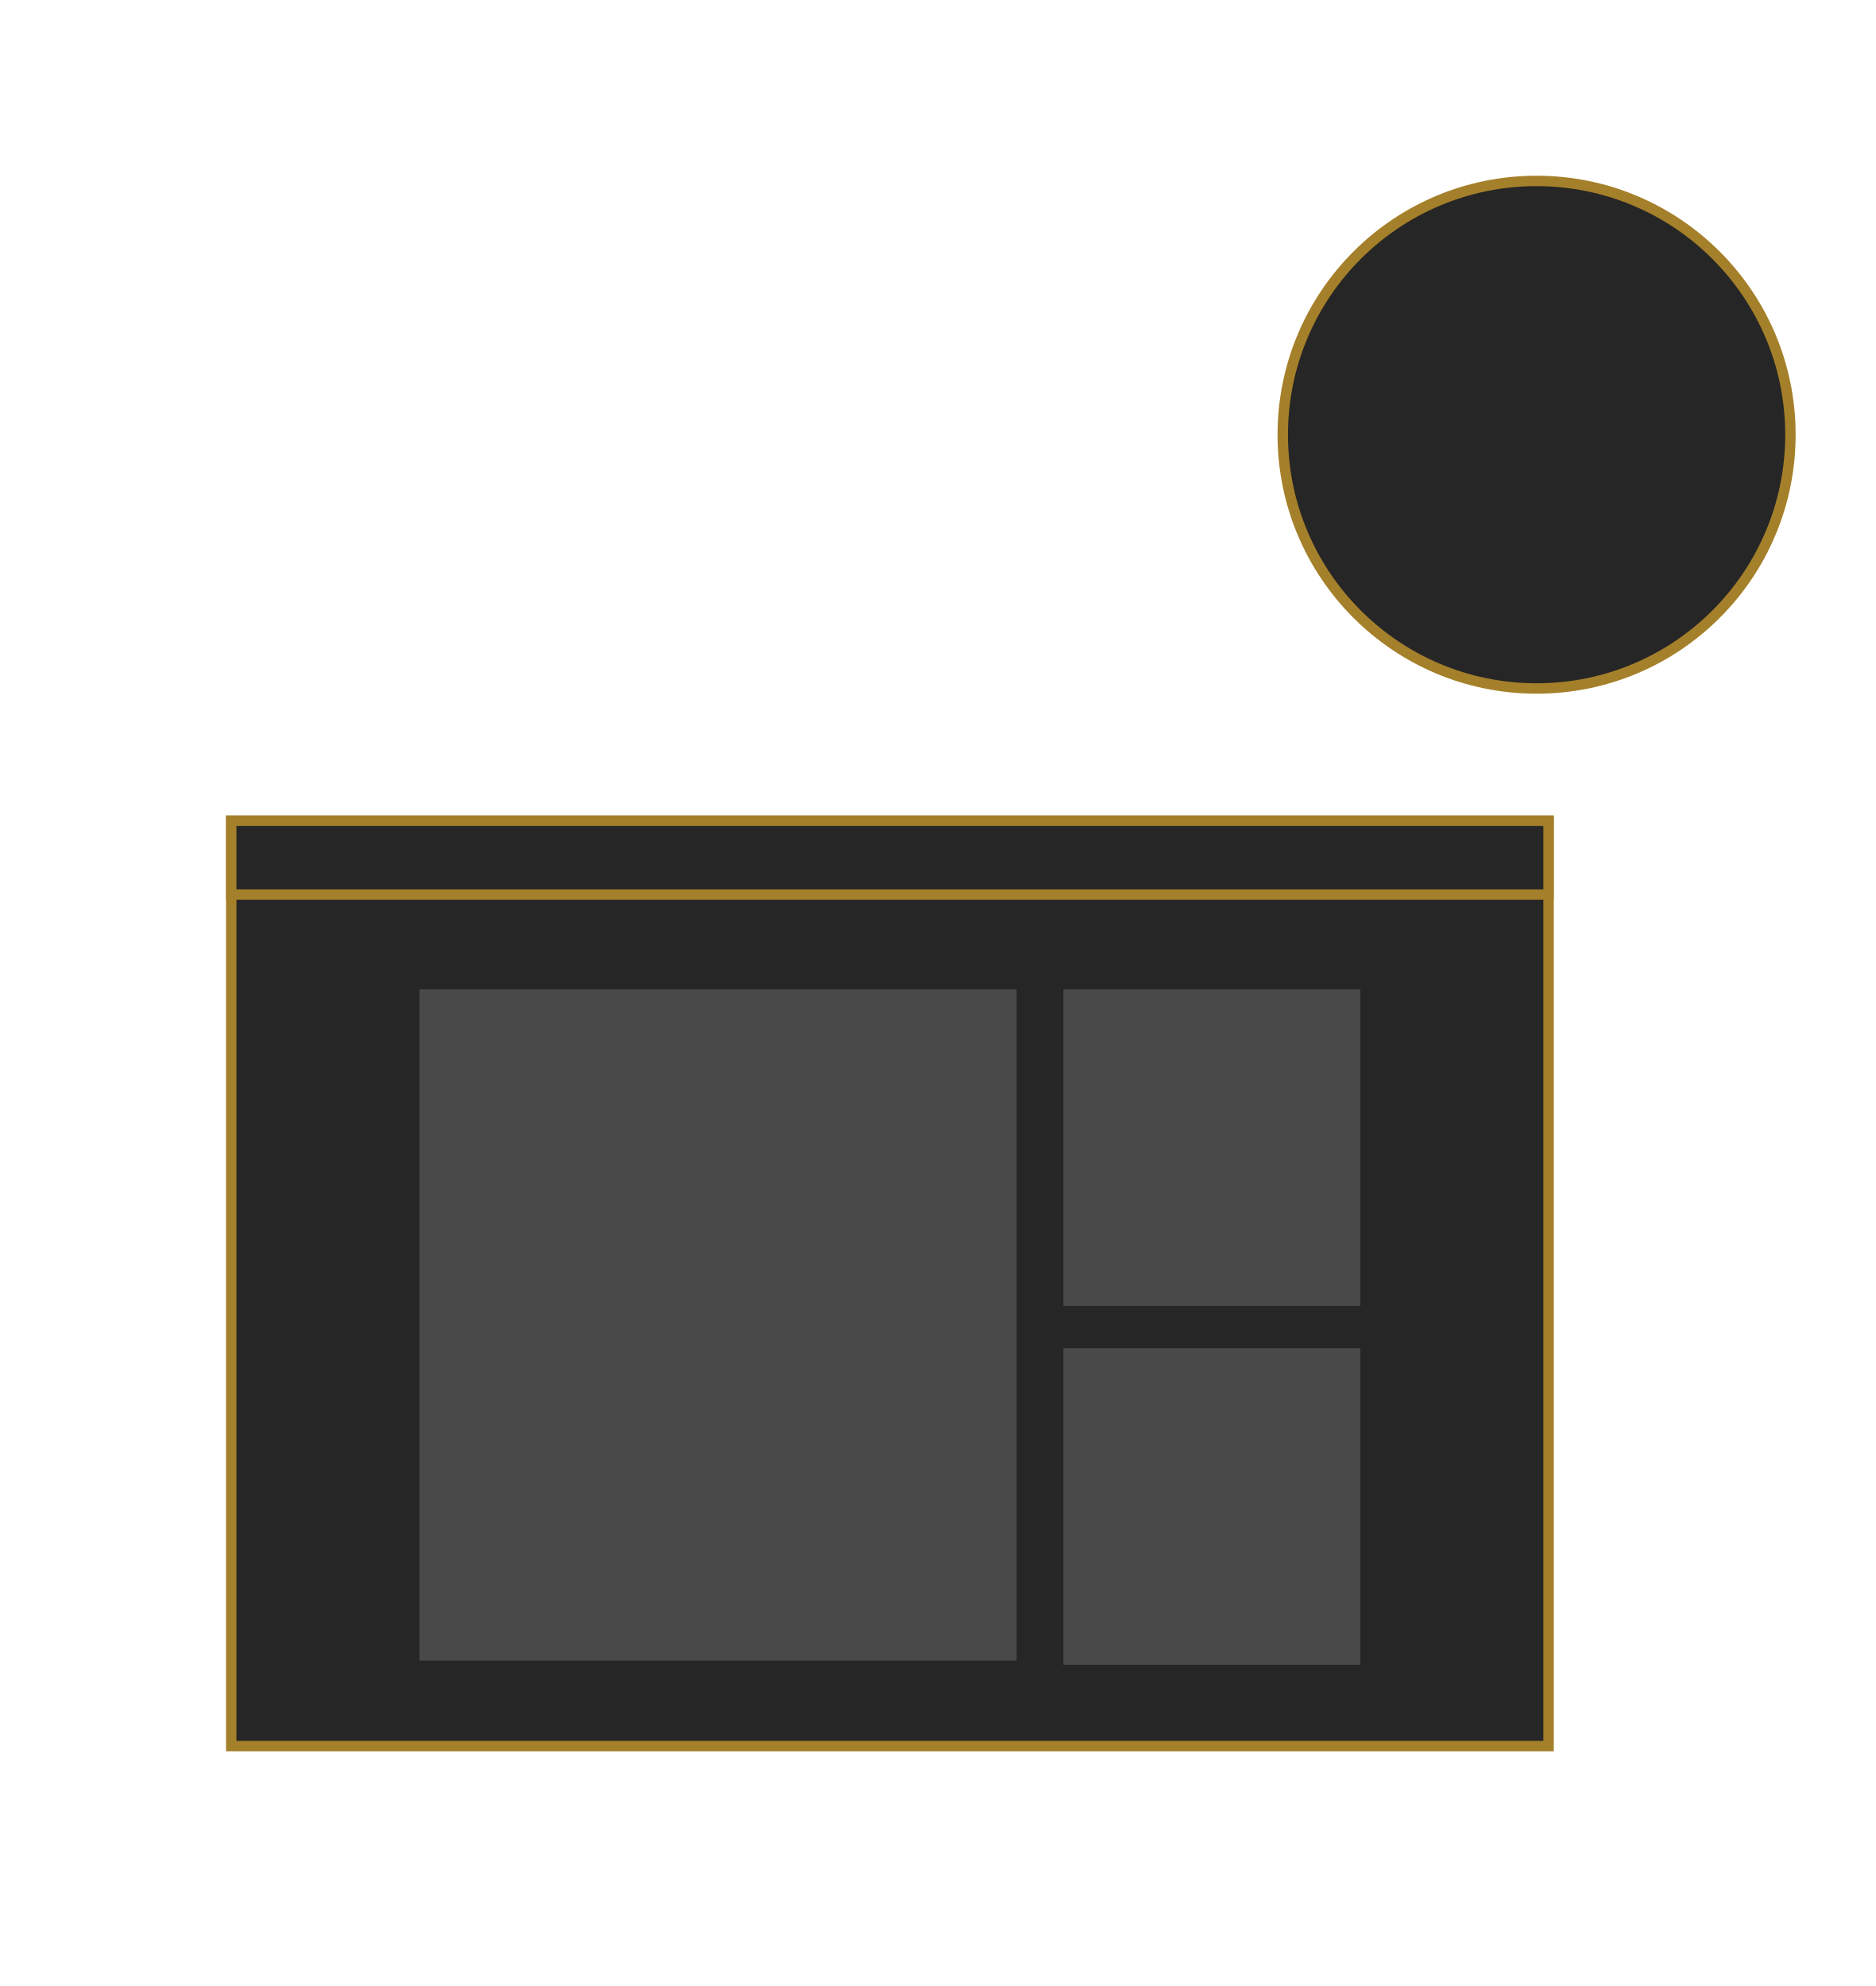
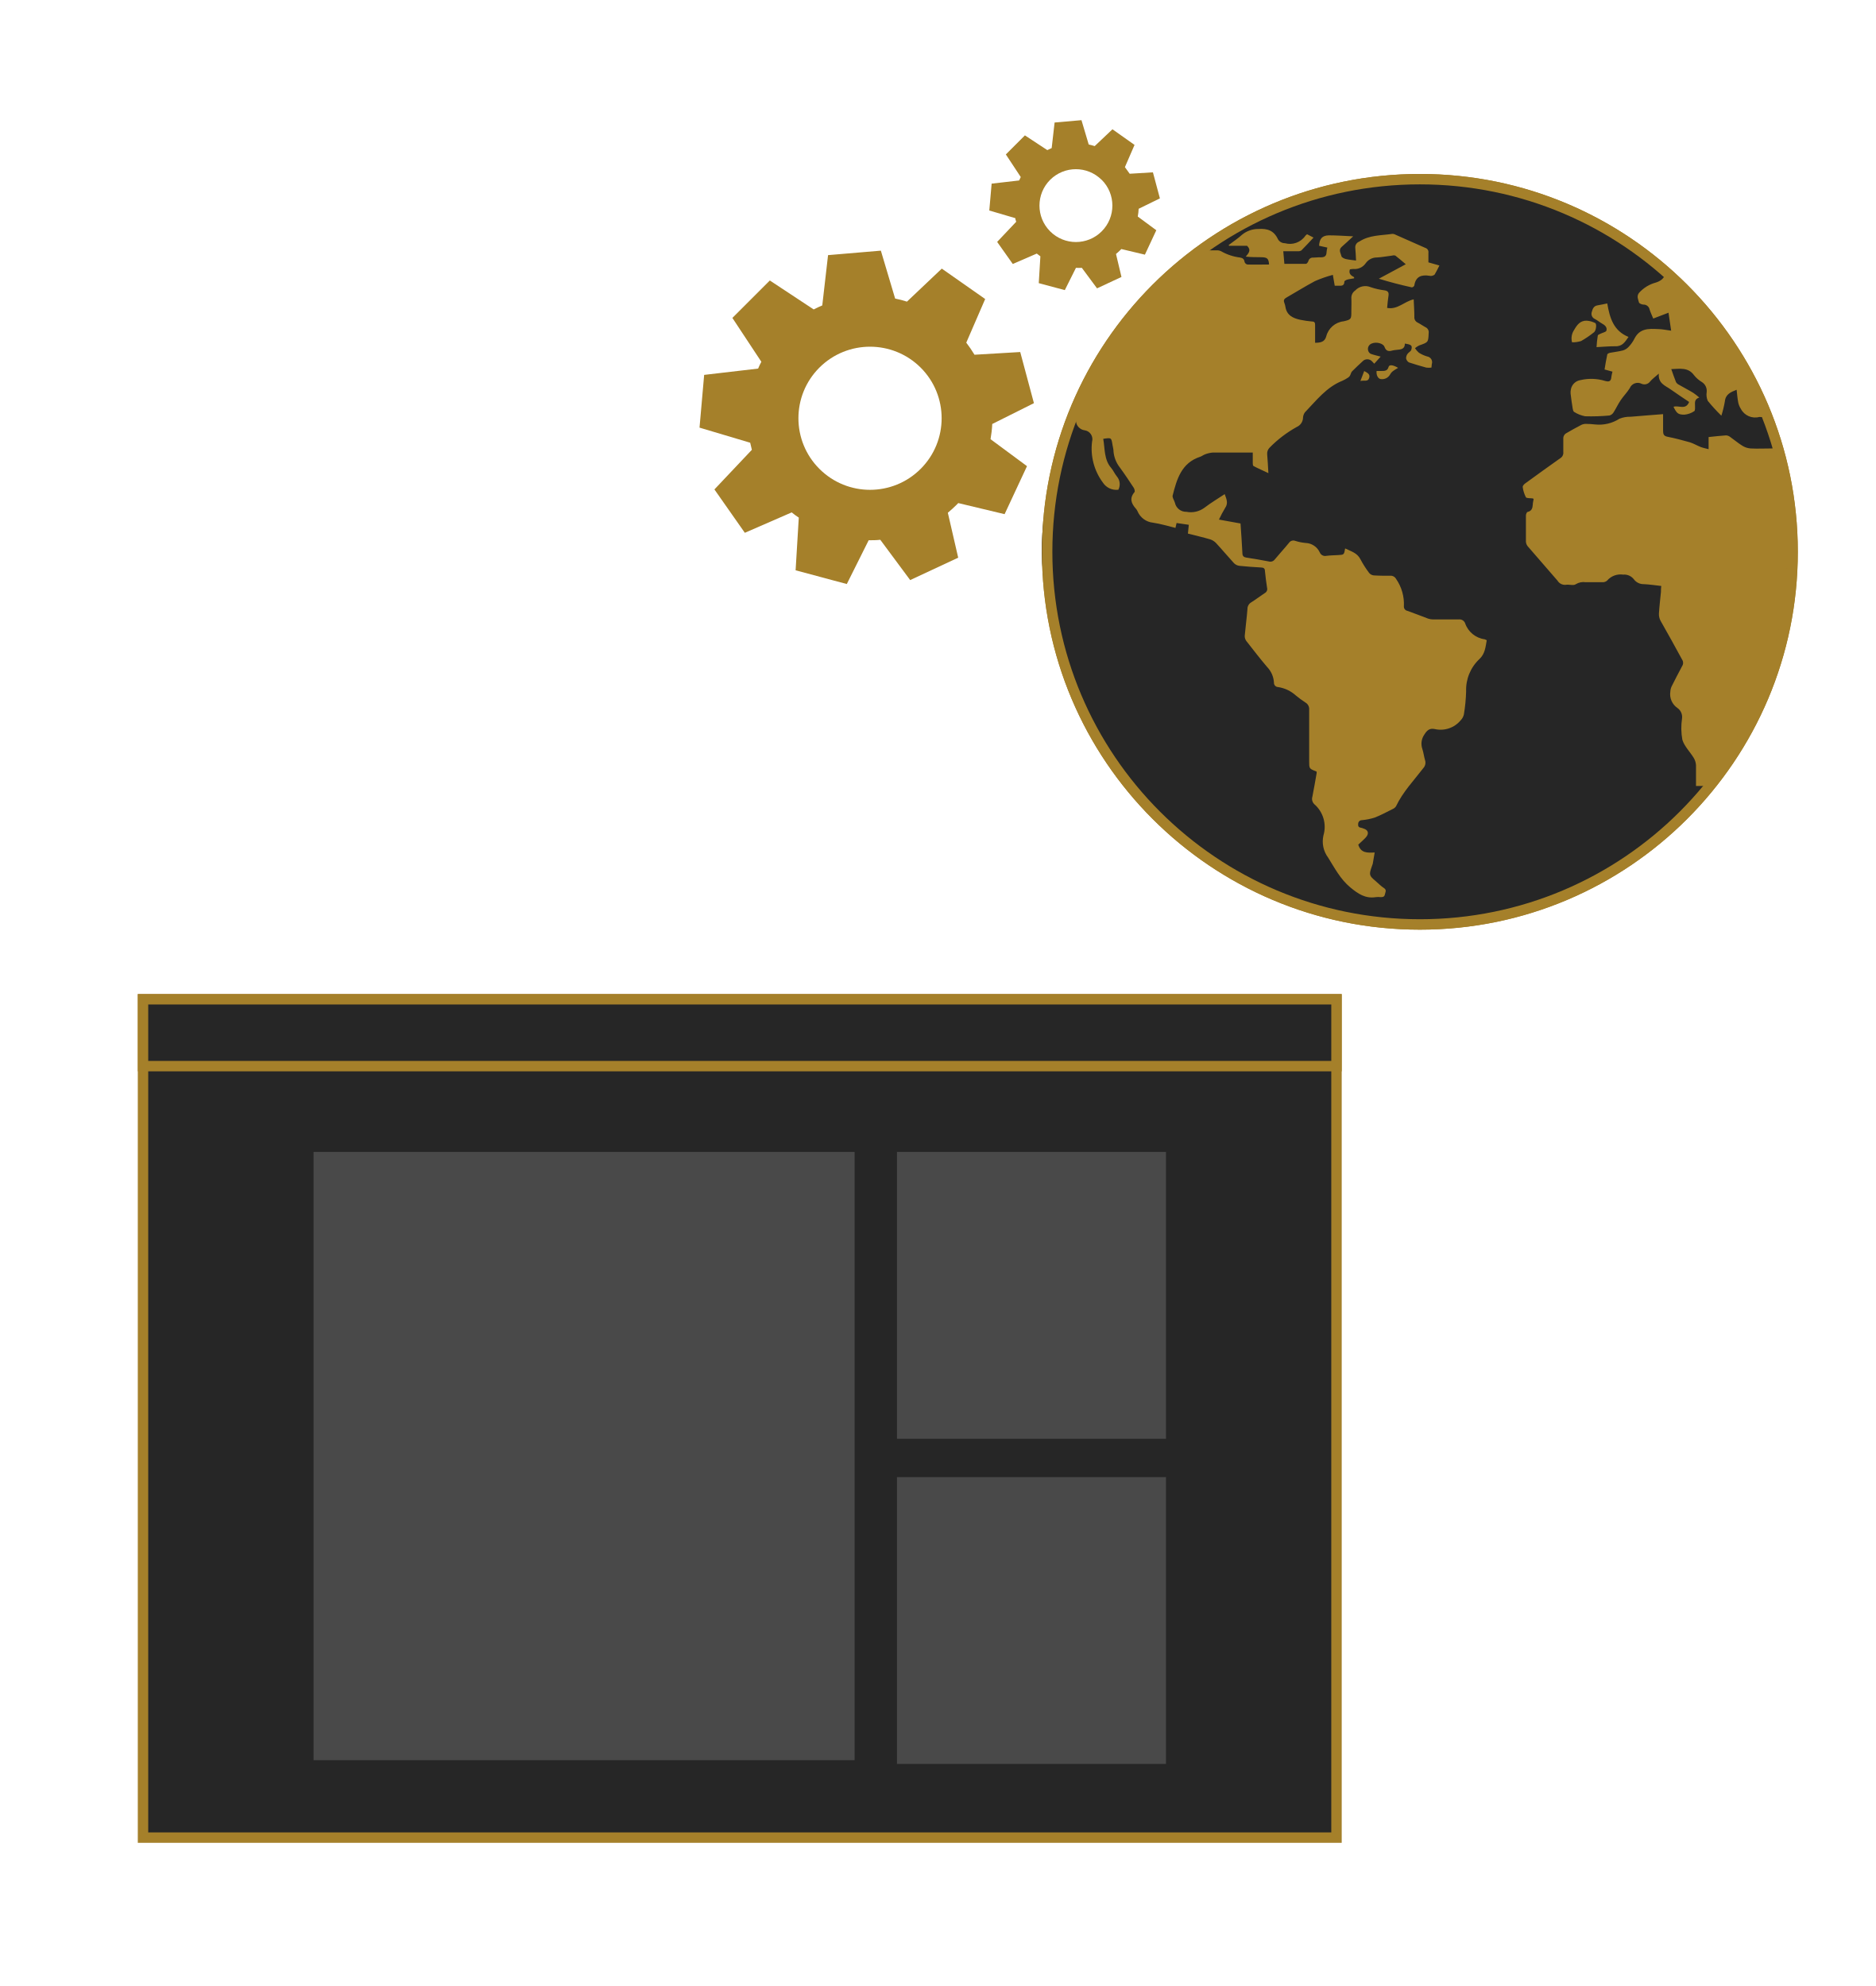
<svg xmlns="http://www.w3.org/2000/svg" viewBox="0 0 360.18 381.43">
  <g data-name="Comp 1">
-     <circle cx="295.05" cy="83.49" r="48.74" fill="#262626" stroke="#a5802a" stroke-miterlimit="10" stroke-width="2" />
-     <path fill="#262626" stroke="#a5802a" stroke-miterlimit="10" stroke-width="2" d="M44.4 157.64h252.95v177.71H44.4z" />
-     <path fill="#262626" stroke="#a5802a" stroke-miterlimit="10" stroke-width="2" d="M44.4 157.64h252.95v14.17H44.4z" />
-     <path fill="#494949" d="M80.54 190h114.67v128.94H80.54zM204.19 190h57.02v60.81h-57.02zM204.19 258.94h57.02v60.81h-57.02z" />
+     <path d="M185.54 65.81l3.63-8.38-8.33-5.84-6.69 6.34a20.48 20.48 0 0 0-2.27-.59l-2.74-9.2L159 49l-1.11 9.66c-.56.23-1.11.49-1.65.77l-8.42-5.56-7.19 7.19 5.56 8.42c-.23.43-.43.87-.62 1.31L135.21 72l-.89 10.13 9.73 2.9c.1.45.2.91.32 1.36L137.18 94l5.84 8.33 9-3.92c.44.36.9.71 1.36 1l-.61 10.12 9.83 2.64 4.2-8.41c.75 0 1.49 0 2.23-.09l5.74 7.74 9.22-4.3-1.99-8.63c.58-.49 1.15-1 1.7-1.55l.3-.31 8.9 2.13 4.3-9.22-7-5.18a23.94 23.94 0 0 0 .33-2.92l8-4-2.63-9.82-8.78.52a24.84 24.84 0 0 0-1.58-2.32zm-8.76 4.79a13.75 13.75 0 1 1-19.44 0 13.78 13.78 0 0 1 19.44 0zM216 32.1l1.85-4.27-4.24-3-3.41 3.23c-.38-.12-.76-.22-1.15-.31l-1.39-4.67-5.16.45-.56 4.91q-.43.18-.84.39L196.8 26l-3.66 3.66L196 34c-.11.22-.21.44-.31.66l-5.28.61-.45 5.16 5 1.47c0 .23.1.46.17.69l-3.66 3.87 3 4.24 4.61-2c.23.19.46.36.69.53l-.31 5.15 5 1.34 2.14-4.28a10.57 10.57 0 0 0 1.13 0l2.92 3.94 4.69-2.19-1.05-4.41c.3-.25.59-.51.87-.79l.15-.16 4.53 1.08 2.19-4.69-3.56-2.63a10.62 10.62 0 0 0 .17-1.49l4.08-2-1.34-5-4.46.27q-.5-.7-.92-1.27zm-4.46 2.43a7 7 0 1 1-9.89 0 7 7 0 0 1 9.87 0z" fill="#a5802a" />
+     <circle cx="272.64" cy="105.98" r="71.57" fill="#a5802a" stroke="#a5802a" stroke-miterlimit="10" stroke-width="2" />
+     <path d="M341.34 85.34h-.09c-.11-.29-.21-.58-.32-.88-.44-1.27-.89-2.54-1.31-3.82-.14-.41-.34-.62-.8-.56s-.7 0-1 0a3.09 3.09 0 0 1-3.54-1.54 3.72 3.72 0 0 1-.5-1.18c-.16-.8-.22-1.62-.32-2.5-1.12.45-2.12.83-2.26 2.24a20.45 20.45 0 0 1-.67 2.74 35 35 0 0 1-2.61-2.85 3 3 0 0 1-.21-1.68 2 2 0 0 0-.93-1.94 5.5 5.5 0 0 1-1.49-1.3c-1.14-1.58-2.74-1.23-4.38-1.18.32.87.58 1.7.91 2.5a1.36 1.36 0 0 0 .57.51c.91.53 1.85 1 2.76 1.56a11.35 11.35 0 0 1 1.14.89c-.9.29-.85.9-.82 1.52 0 .38.05 1-.15 1.1a4 4 0 0 1-1.9.67c-1.22 0-1.47-.28-2.08-1.51.95-.36 2.34.72 3-.93-1.2-.81-2.41-1.6-3.59-2.44-1-.71-2.39-1.11-2.23-3-.72.64-1.24 1-1.68 1.52a1.34 1.34 0 0 1-1.62.43 1.65 1.65 0 0 0-2.28.84c-.51.83-1.22 1.53-1.76 2.34s-.87 1.56-1.35 2.31a1.33 1.33 0 0 1-.78.6 38.36 38.36 0 0 1-4.67.15 6.07 6.07 0 0 1-2.11-.83c-.16-.07-.24-.39-.28-.61-.16-1-.3-1.93-.41-2.91a2.73 2.73 0 0 1 .06-.85 2.21 2.21 0 0 1 1.85-1.75 9.05 9.05 0 0 1 4.74.17c.82.23 1.12 0 1.18-.79a9.58 9.58 0 0 1 .21-1l-1.52-.42c.17-1 .31-1.92.52-2.86 0-.15.33-.3.52-.34.83-.16 1.68-.24 2.5-.46a2.44 2.44 0 0 0 1.11-.71 6.55 6.55 0 0 0 1.11-1.59c1-1.94 2.71-1.89 4.47-1.8.83 0 1.65.2 2.56.31-.19-1.24-.34-2.3-.51-3.45l-2.93 1.12c-.25-.62-.52-1.16-.7-1.74a1.17 1.17 0 0 0-1.18-.94c-.31 0-.83-.22-.87-.43-.13-.57-.48-1.14 0-1.8a6.61 6.61 0 0 1 3.24-2 3.31 3.31 0 0 0 1.23-.66c.89-1 .84-1.24-.2-2.13A70.68 70.68 0 0 0 281 34.88c-1-.12-2.05-.21-3.07-.31h-11.52a72.3 72.3 0 0 0-35.51 13.29v.22h2.63a1.85 1.85 0 0 1 .92.16 9.67 9.67 0 0 0 3.65 1.22c.5.09.8.27.87.83a.75.75 0 0 0 .53.51c1.39.05 2.79 0 4.18 0-.08-1.12-.33-1.38-1.47-1.4s-2 0-3-.11c.52-.66 1.12-1.23.25-2.08H236l-.07-.15c.87-.66 1.78-1.26 2.59-2a4.85 4.85 0 0 1 3.1-1.08c1.75-.13 3 .31 3.76 1.95a1.51 1.51 0 0 0 1.34.78 3.6 3.6 0 0 0 3.94-1.44c.07-.11.2-.17.32-.28l1.24.64c-.79.84-1.54 1.68-2.34 2.47a1.18 1.18 0 0 1-.75.15h-2.72c.08.9.14 1.67.21 2.42h4.15c.16 0 .39-.32.46-.53a.86.86 0 0 1 .94-.66c.48 0 .95-.09 1.43-.06.7 0 1.1-.19 1.12-1a5 5 0 0 1 .15-.87l-1.59-.35c.09-1.35.58-1.95 1.85-2 1.49 0 3 .11 4.7.19-.83.76-1.47 1.4-2.18 2s-.19 1.23-.07 1.82c.05.23.5.45.8.53.61.15 1.25.19 2 .3-.05-.88-.06-1.69-.15-2.49a1.17 1.17 0 0 1 .77-1.15c1.95-1.28 4.18-1.16 6.33-1.48a1.31 1.31 0 0 1 .68.18c1.89.83 3.76 1.68 5.65 2.5a.85.85 0 0 1 .62.95v1.84l2.11.6c-.31.6-.57 1.17-.89 1.7-.09.15-.33.22-.51.28a1 1 0 0 1-.48 0c-1.53-.25-2.68.1-2.94 1.87a.58.58 0 0 1-.48.35c-2.1-.46-4.19-1-6.33-1.66l5.17-2.78c-.71-.6-1.33-1.15-2-1.66a1 1 0 0 0-.61 0c-1 .11-1.93.31-2.91.36a2.59 2.59 0 0 0-2.16 1.09 2.58 2.58 0 0 1-2.38 1.12 3.61 3.61 0 0 0-.67.08c-.28.81.21 1.18.81 1.5v.22c-.44.08-.88.12-1.3.24-.22.06-.57.25-.57.38 0 .79-.49.82-1.06.8h-.79c-.11-.66-.22-1.3-.36-2.09a24 24 0 0 0-3.44 1.2c-1.87 1-3.66 2.12-5.49 3.17-.42.24-.58.49-.39 1a3.44 3.44 0 0 1 .21.76c.25 1.64 1.46 2.2 2.86 2.5a19.4 19.4 0 0 0 2.27.33c.45 0 .58.23.57.65v3.43c1 0 1.85-.13 2.14-1.23a3.88 3.88 0 0 1 3.33-2.89c1.52-.34 1.49-.45 1.49-2 0-.82.05-1.65 0-2.46a1.69 1.69 0 0 1 .73-1.45 2.67 2.67 0 0 1 3-.64 12.88 12.88 0 0 0 2.63.6c.75.11.87.47.76 1.13s-.17 1.46-.25 2.25c2 .38 3.29-1.24 5.1-1.65.05 1.14.13 2.25.13 3.37a1.08 1.08 0 0 0 .61 1.08c.52.27 1 .62 1.5.89a1.05 1.05 0 0 1 .64 1.13c-.08 1.78-.06 1.77-1.84 2.39a4.13 4.13 0 0 0-.79.52 3.77 3.77 0 0 0 .75.87 6.17 6.17 0 0 0 1.59.72 1.12 1.12 0 0 1 .89 1.47 5.77 5.77 0 0 0-.07.67 4 4 0 0 1-1 0c-1.12-.31-2.24-.64-3.33-1a1.15 1.15 0 0 1-.54-.79 1.46 1.46 0 0 1 .29-.86c.2-.28.63-.47.71-.77.25-.84 0-1-1.23-1.19 0 1.13-.83 1.12-1.63 1.21a5.06 5.06 0 0 0-.78.12c-.73.22-1.21.11-1.51-.71-.23-.66-1.56-1-2.4-.65a1.11 1.11 0 0 0-.72 1.41 1 1 0 0 0 .47.58c.59.22 1.21.35 1.92.54l-1.23 1.36c-.16-.17-.28-.31-.41-.43a1.24 1.24 0 0 0-1.86 0c-.67.63-1.36 1.25-2 1.91-.2.21-.24.55-.39.81a1 1 0 0 1-.35.37 7.13 7.13 0 0 1-1.11.62c-3.07 1.22-5 3.79-7.2 6.07a2 2 0 0 0-.37 1.17A2 2 0 0 1 249 82a22.72 22.72 0 0 0-5.24 4 1.6 1.6 0 0 0-.44 1.27c.1 1.12.15 2.26.23 3.6-1-.49-2-.9-2.86-1.37-.12-.06-.14-.38-.14-.58v-2h-7.73a5.22 5.22 0 0 0-1.43.34c-.32.11-.6.35-.92.46-3.61 1.17-4.5 4.29-5.3 7.44-.1.4.3.92.43 1.39a2.2 2.2 0 0 0 2.23 1.75 4.38 4.38 0 0 0 3.45-.79c1.21-.93 2.53-1.71 3.88-2.61.34.93.73 1.73.09 2.65a23.26 23.26 0 0 0-1.19 2.24l4.14.75c.13 1.93.27 3.8.36 5.68 0 .59.26.8.84.89 1.41.2 2.81.45 4.22.72a1.06 1.06 0 0 0 1.17-.4c.89-1.08 1.85-2.1 2.73-3.19a1 1 0 0 1 1.16-.37 9.32 9.32 0 0 0 2 .41 3.11 3.11 0 0 1 2.74 1.82 1.11 1.11 0 0 0 1.29.65c.73-.09 1.47-.1 2.21-.14 1.16-.06 1.16-.06 1.37-1.28 1.1.56 2.31.83 2.94 2.09a19.83 19.83 0 0 0 1.66 2.61 1.32 1.32 0 0 0 .88.48c1.06.07 2.12.07 3.17.06a1.21 1.21 0 0 1 1.14.63 8.47 8.47 0 0 1 1.49 5.22.83.83 0 0 0 .68.9c1.35.48 2.67 1 4 1.5a3.16 3.16 0 0 0 .92.15h4.92a1.15 1.15 0 0 1 1.24.74 4.61 4.61 0 0 0 3.76 3.07 2.13 2.13 0 0 1 .39.18c-.23 1.31-.34 2.63-1.4 3.61a8.11 8.11 0 0 0-2.56 6.22 32.74 32.74 0 0 1-.43 4.42 2.33 2.33 0 0 1-.6 1.11 5 5 0 0 1-5 1.7c-1-.2-1.48.24-2 1.07a3.06 3.06 0 0 0-.38 2.74c.23.7.31 1.45.52 2.16a1.53 1.53 0 0 1-.32 1.52c-1.83 2.39-3.94 4.58-5.25 7.34a1.4 1.4 0 0 1-.64.53c-1.14.57-2.26 1.18-3.44 1.64a11.89 11.89 0 0 1-2.47.5.71.71 0 0 0-.72.74c-.06.52.18.66.59.73.13 0 .25.08.38.12 1 .28 1.18 1 .46 1.77-.46.49-1 .94-1.41 1.34.49 1.66 1.77 1.57 3.15 1.51-.13.8-.24 1.49-.37 2.17a4.76 4.76 0 0 1-.21.6c-.52 1.49-.47 1.69.72 2.68.54.46 1.05 1 1.64 1.38s.26.81.17 1.26-.45.5-.83.48a3.7 3.7 0 0 0-.88 0c-2 .33-3.41-.62-4.91-1.86-1.93-1.6-3-3.71-4.27-5.73a5.18 5.18 0 0 1-.9-4.25 5.77 5.77 0 0 0-1.74-6A1.41 1.41 0 0 1 252 153c.3-1.5.55-3 .82-4.53v-.21c0-.06-.08-.11-.12-.12-1.32-.51-1.32-.51-1.32-2v-9.84a1.43 1.43 0 0 0-.71-1.37 20.45 20.45 0 0 1-1.85-1.36 6.54 6.54 0 0 0-3.38-1.61.82.82 0 0 1-.82-.87 4.71 4.71 0 0 0-1.32-3c-1.37-1.61-2.66-3.29-4-5a1.6 1.6 0 0 1-.29-1c.15-1.71.39-3.4.52-5.11a1.46 1.46 0 0 1 .72-1.29c.9-.56 1.73-1.21 2.62-1.79a.87.87 0 0 0 .43-1c-.16-1.07-.31-2.14-.41-3.22 0-.51-.25-.67-.74-.69-1.4-.08-2.8-.17-4.19-.32a1.79 1.79 0 0 1-1-.49c-1.16-1.26-2.26-2.59-3.43-3.85a2.72 2.72 0 0 0-1.15-.74c-1.39-.41-2.8-.73-4.28-1.11.06-.53.11-1.07.17-1.69l-2.35-.34c-.07.3-.13.57-.21.94-1.43-.35-2.85-.79-4.3-1a3.63 3.63 0 0 1-3-2.23 1.74 1.74 0 0 0-.3-.46c-.89-1-1.28-2-.27-3.18.12-.14 0-.61-.14-.83-.88-1.34-1.78-2.69-2.74-4a5.73 5.73 0 0 1-1.14-2.9c0-.45-.12-.89-.2-1.34-.22-1.41-.22-1.41-1.78-1.17.34 1.91.13 4 1.53 5.6.42.5.68 1.14 1.1 1.64a2.29 2.29 0 0 1 .27 2.54 3.09 3.09 0 0 1-3-1.42 10.92 10.92 0 0 1-2.05-7.8 1.73 1.73 0 0 0-1.42-2.2 1.94 1.94 0 0 1-1.6-2.48 13.6 13.6 0 0 0 0-2.15c-.21.39-.33.57-.41.77a69.48 69.48 0 0 0-3.63 11.64c-.08.38.08.82-.08 1.18-2.75 5.87-3.87 18.56 0 28.4.65 1.63.57 3.54 1.07 5.26a70.92 70.92 0 0 0 25 37 69.83 69.83 0 0 0 31.57 14c2.49.44 5 .68 7.38 1h9.53a71.3 71.3 0 0 0 50.81-26.31h-2.25v-4a3.1 3.1 0 0 0-.43-1.38c-.72-1.18-1.8-2.22-2.19-3.49a12.49 12.49 0 0 1-.06-4.1 2.11 2.11 0 0 0-.88-2 3.21 3.21 0 0 1-1.37-3.15 2.67 2.67 0 0 1 .25-1c.65-1.3 1.32-2.6 2-3.87a1.14 1.14 0 0 0 0-1.3q-1.98-3.66-4.14-7.46a2.71 2.71 0 0 1-.3-1.34c.08-1.39.26-2.79.39-4.18 0-.36 0-.72.06-1.14-1.17-.13-2.26-.3-3.37-.35a2.29 2.29 0 0 1-1.89-.93 2.34 2.34 0 0 0-2.06-.9 3.41 3.41 0 0 0-3.09 1.16 1.23 1.23 0 0 1-.84.3h-3.25a2.84 2.84 0 0 0-1.91.38c-.42.33-1.29 0-1.94.12a1.67 1.67 0 0 1-1.58-.81c-1.9-2.21-3.82-4.39-5.72-6.6a1.57 1.57 0 0 1-.34-.91v-5c0-.24.17-.65.32-.68.8-.17.95-.73 1-1.4 0-.36.11-.72.16-1.06-.07-.07-.1-.13-.14-.13-.46-.07-1.18 0-1.34-.22a6 6 0 0 1-.62-2c0-.18.24-.49.45-.64 2.24-1.63 4.49-3.26 6.76-4.86a1.21 1.21 0 0 0 .59-1.18v-2.77a1.17 1.17 0 0 1 .47-.8c1-.59 2-1.14 3-1.66a2 2 0 0 1 .9-.19 16.93 16.93 0 0 1 1.74.11 7.22 7.22 0 0 0 4.67-1.1 5.32 5.32 0 0 1 2.15-.38c2-.18 4.05-.32 6.23-.5v3.2c0 .66.14 1 .84 1.14 1.45.29 2.89.66 4.31 1.07.71.22 1.37.63 2.07.9.44.17.92.26 1.52.42v-2.33c1.17-.12 2.24-.25 3.32-.32a1.34 1.34 0 0 1 .78.27c.8.56 1.55 1.21 2.38 1.72a3.44 3.44 0 0 0 1.58.52c1.34.07 2.69 0 4 0 .38 0 .76-.08 1.17-.12v.61zm-35.68-25.46c.14-.55.36-1.11 1.07-1.23s1.18-.23 1.89-.37c.47 2.76 1.2 5.27 4.08 6.43-.65.92-1.16 1.85-2.53 1.79-1.15 0-2.31.1-3.61.17a21.68 21.68 0 0 1 .24-2.21c0-.18.41-.29.65-.42s.92-.27 1-.52c.18-.57-.17-1-.74-1.32s-.95-.67-1.46-.93a1.09 1.09 0 0 1-.59-1.39zm-3.41 3.5c.57-1 1.19-1.83 2.43-1.79a4.15 4.15 0 0 1 1.62.45c.34.16.17 1.48-.22 1.77a18.71 18.71 0 0 1-2.48 1.69 5.35 5.35 0 0 1-1.74.24 2.87 2.87 0 0 1 .39-2.36zM262.9 72.6c-.25.78-.9.39-1.68.57.28-.75.49-1.3.73-1.91.67.37 1.18.62.95 1.34zm4.64-1.37a1.88 1.88 0 0 0-.6.66 1.76 1.76 0 0 1-1.85.91c-.49-.09-.86-.77-.76-1.55h.91c.64 0 1.18 0 1.39-.78.12-.45.79-.44 1.83.18-.31.2-.63.35-.92.58z" fill="#262626" />
+     <circle cx="272.64" cy="105.98" r="71.57" fill="none" stroke="#a5802a" stroke-miterlimit="10" stroke-width="2" />
+     <path fill="#262626" stroke="#a5802a" stroke-miterlimit="10" stroke-width="2" d="M27.46 191.92h229.17v161.01H27.46z" />
+     <path fill="#262626" stroke="#a5802a" stroke-miterlimit="10" stroke-width="2" d="M27.46 191.92h229.17v12.84H27.46z" />
+     <path fill="#494949" d="M60.21 221.24H164.1v116.82H60.21zM172.23 221.24h51.66v55.09h-51.66zM172.23 283.69h51.66v55.09h-51.66z" />
  </g>
</svg>
